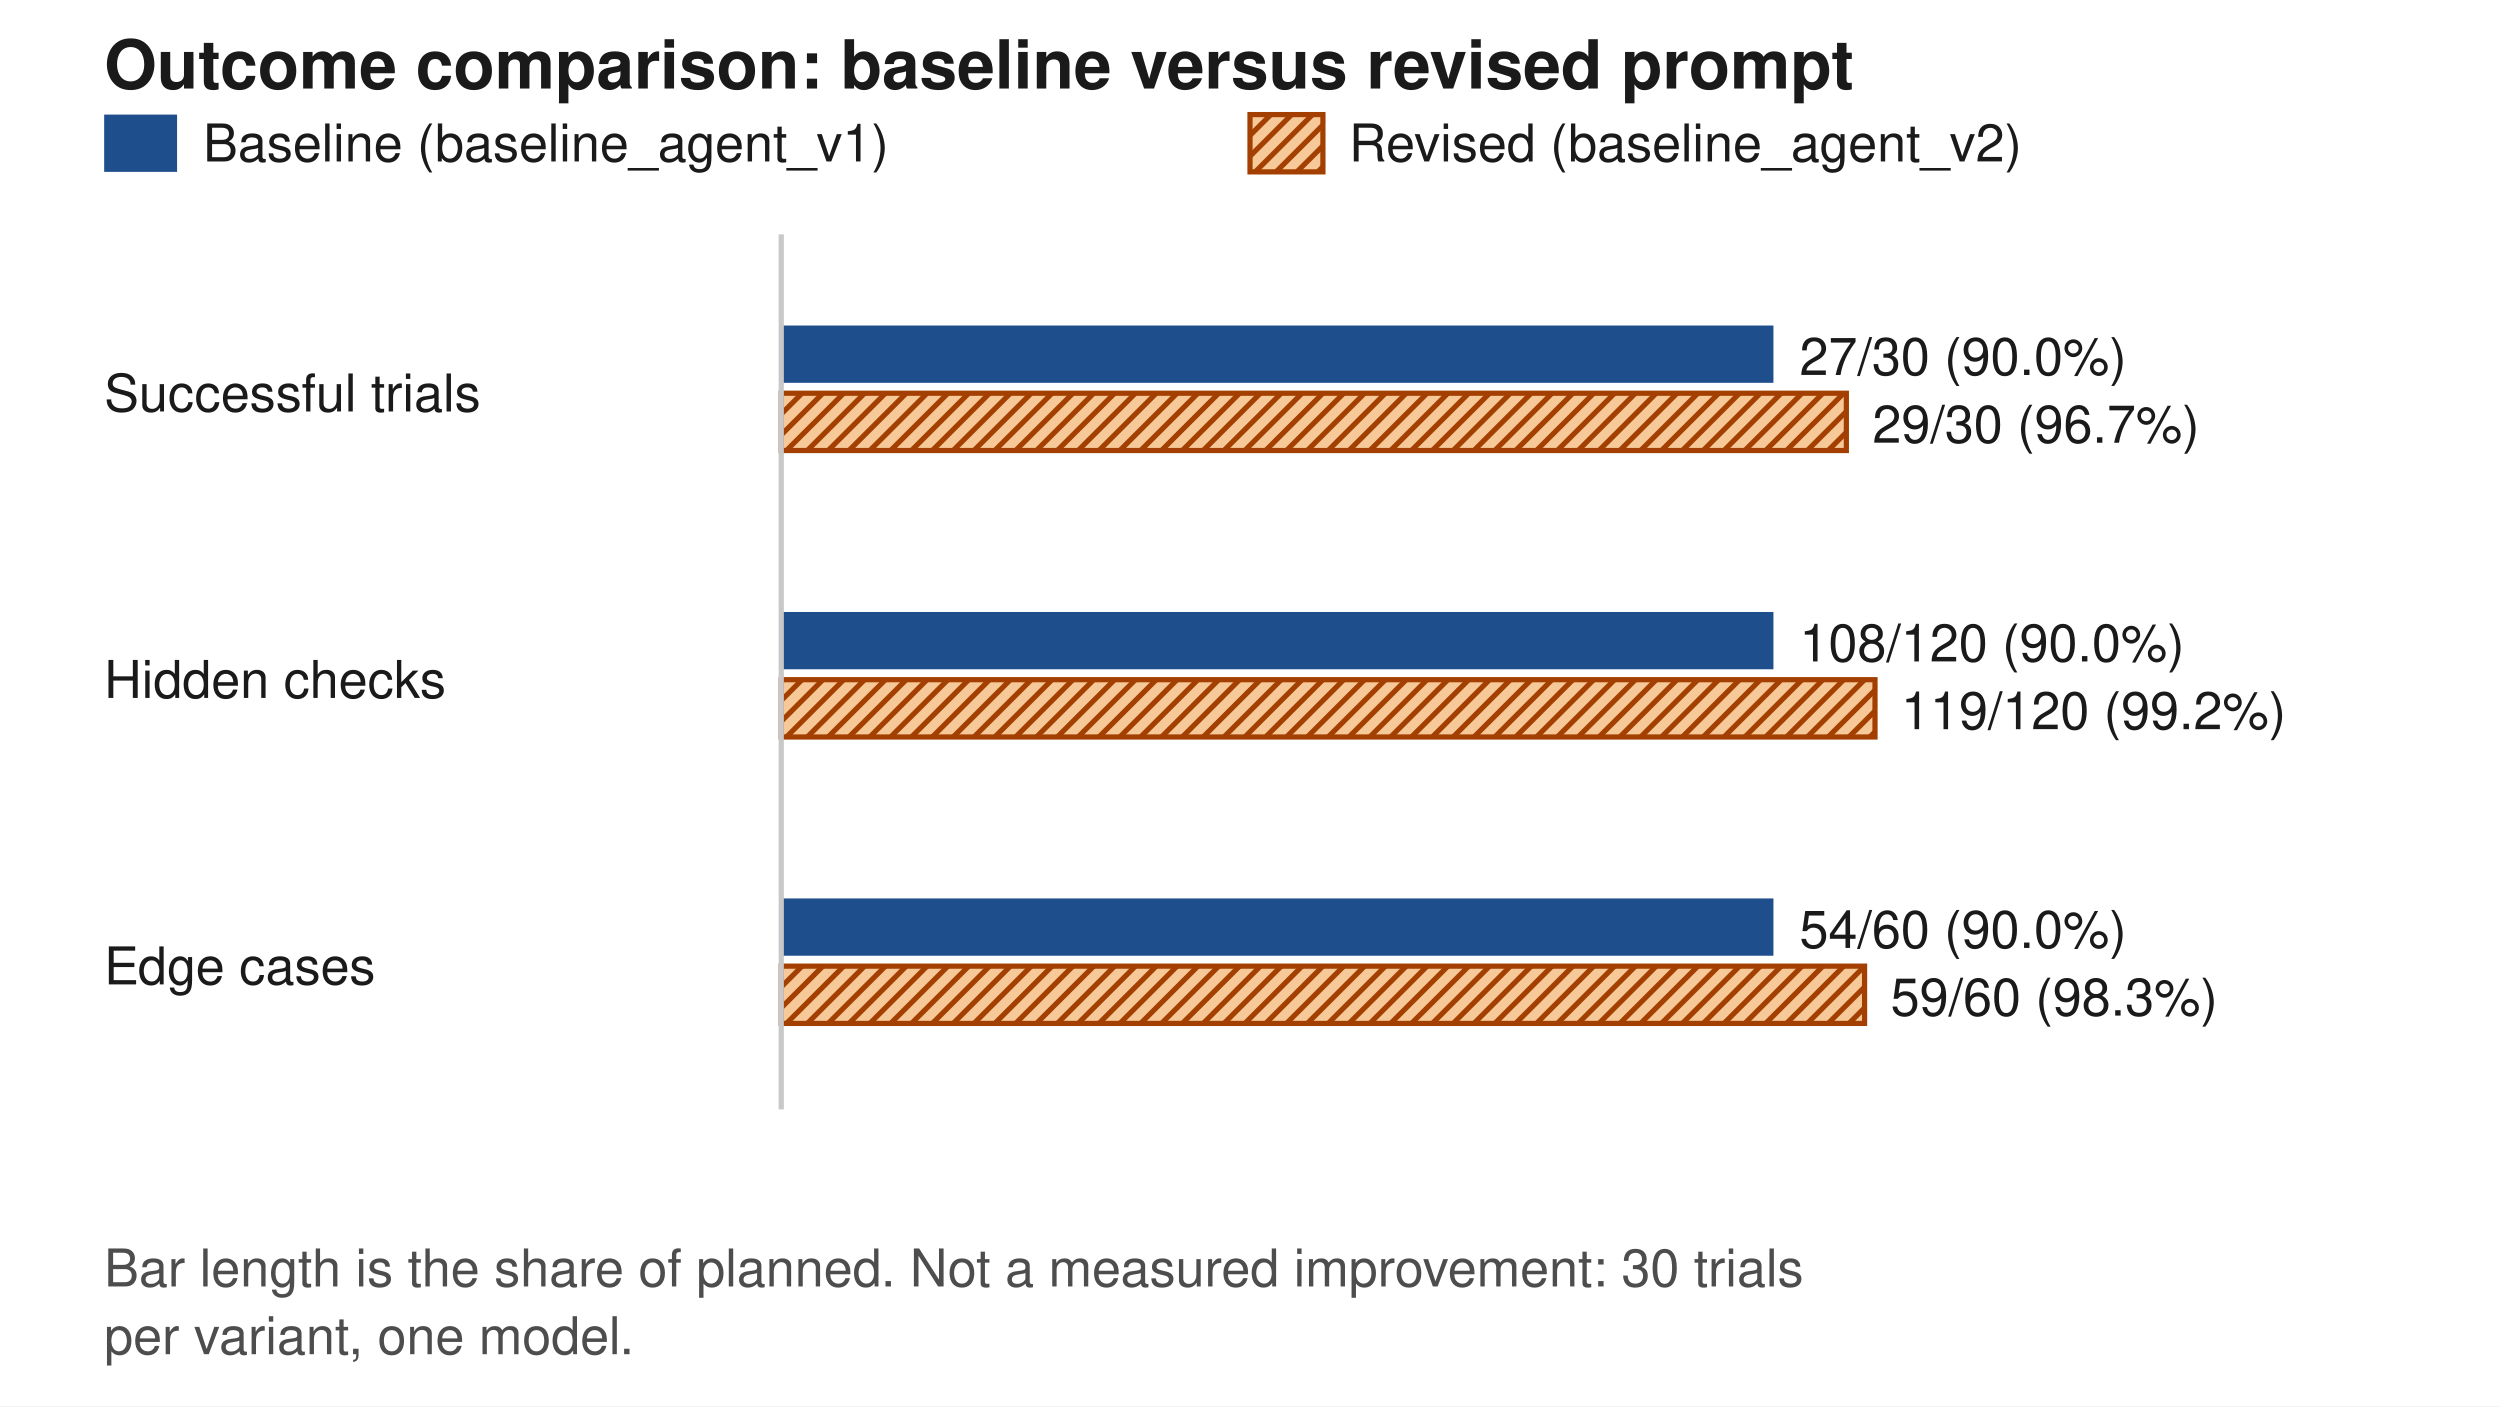
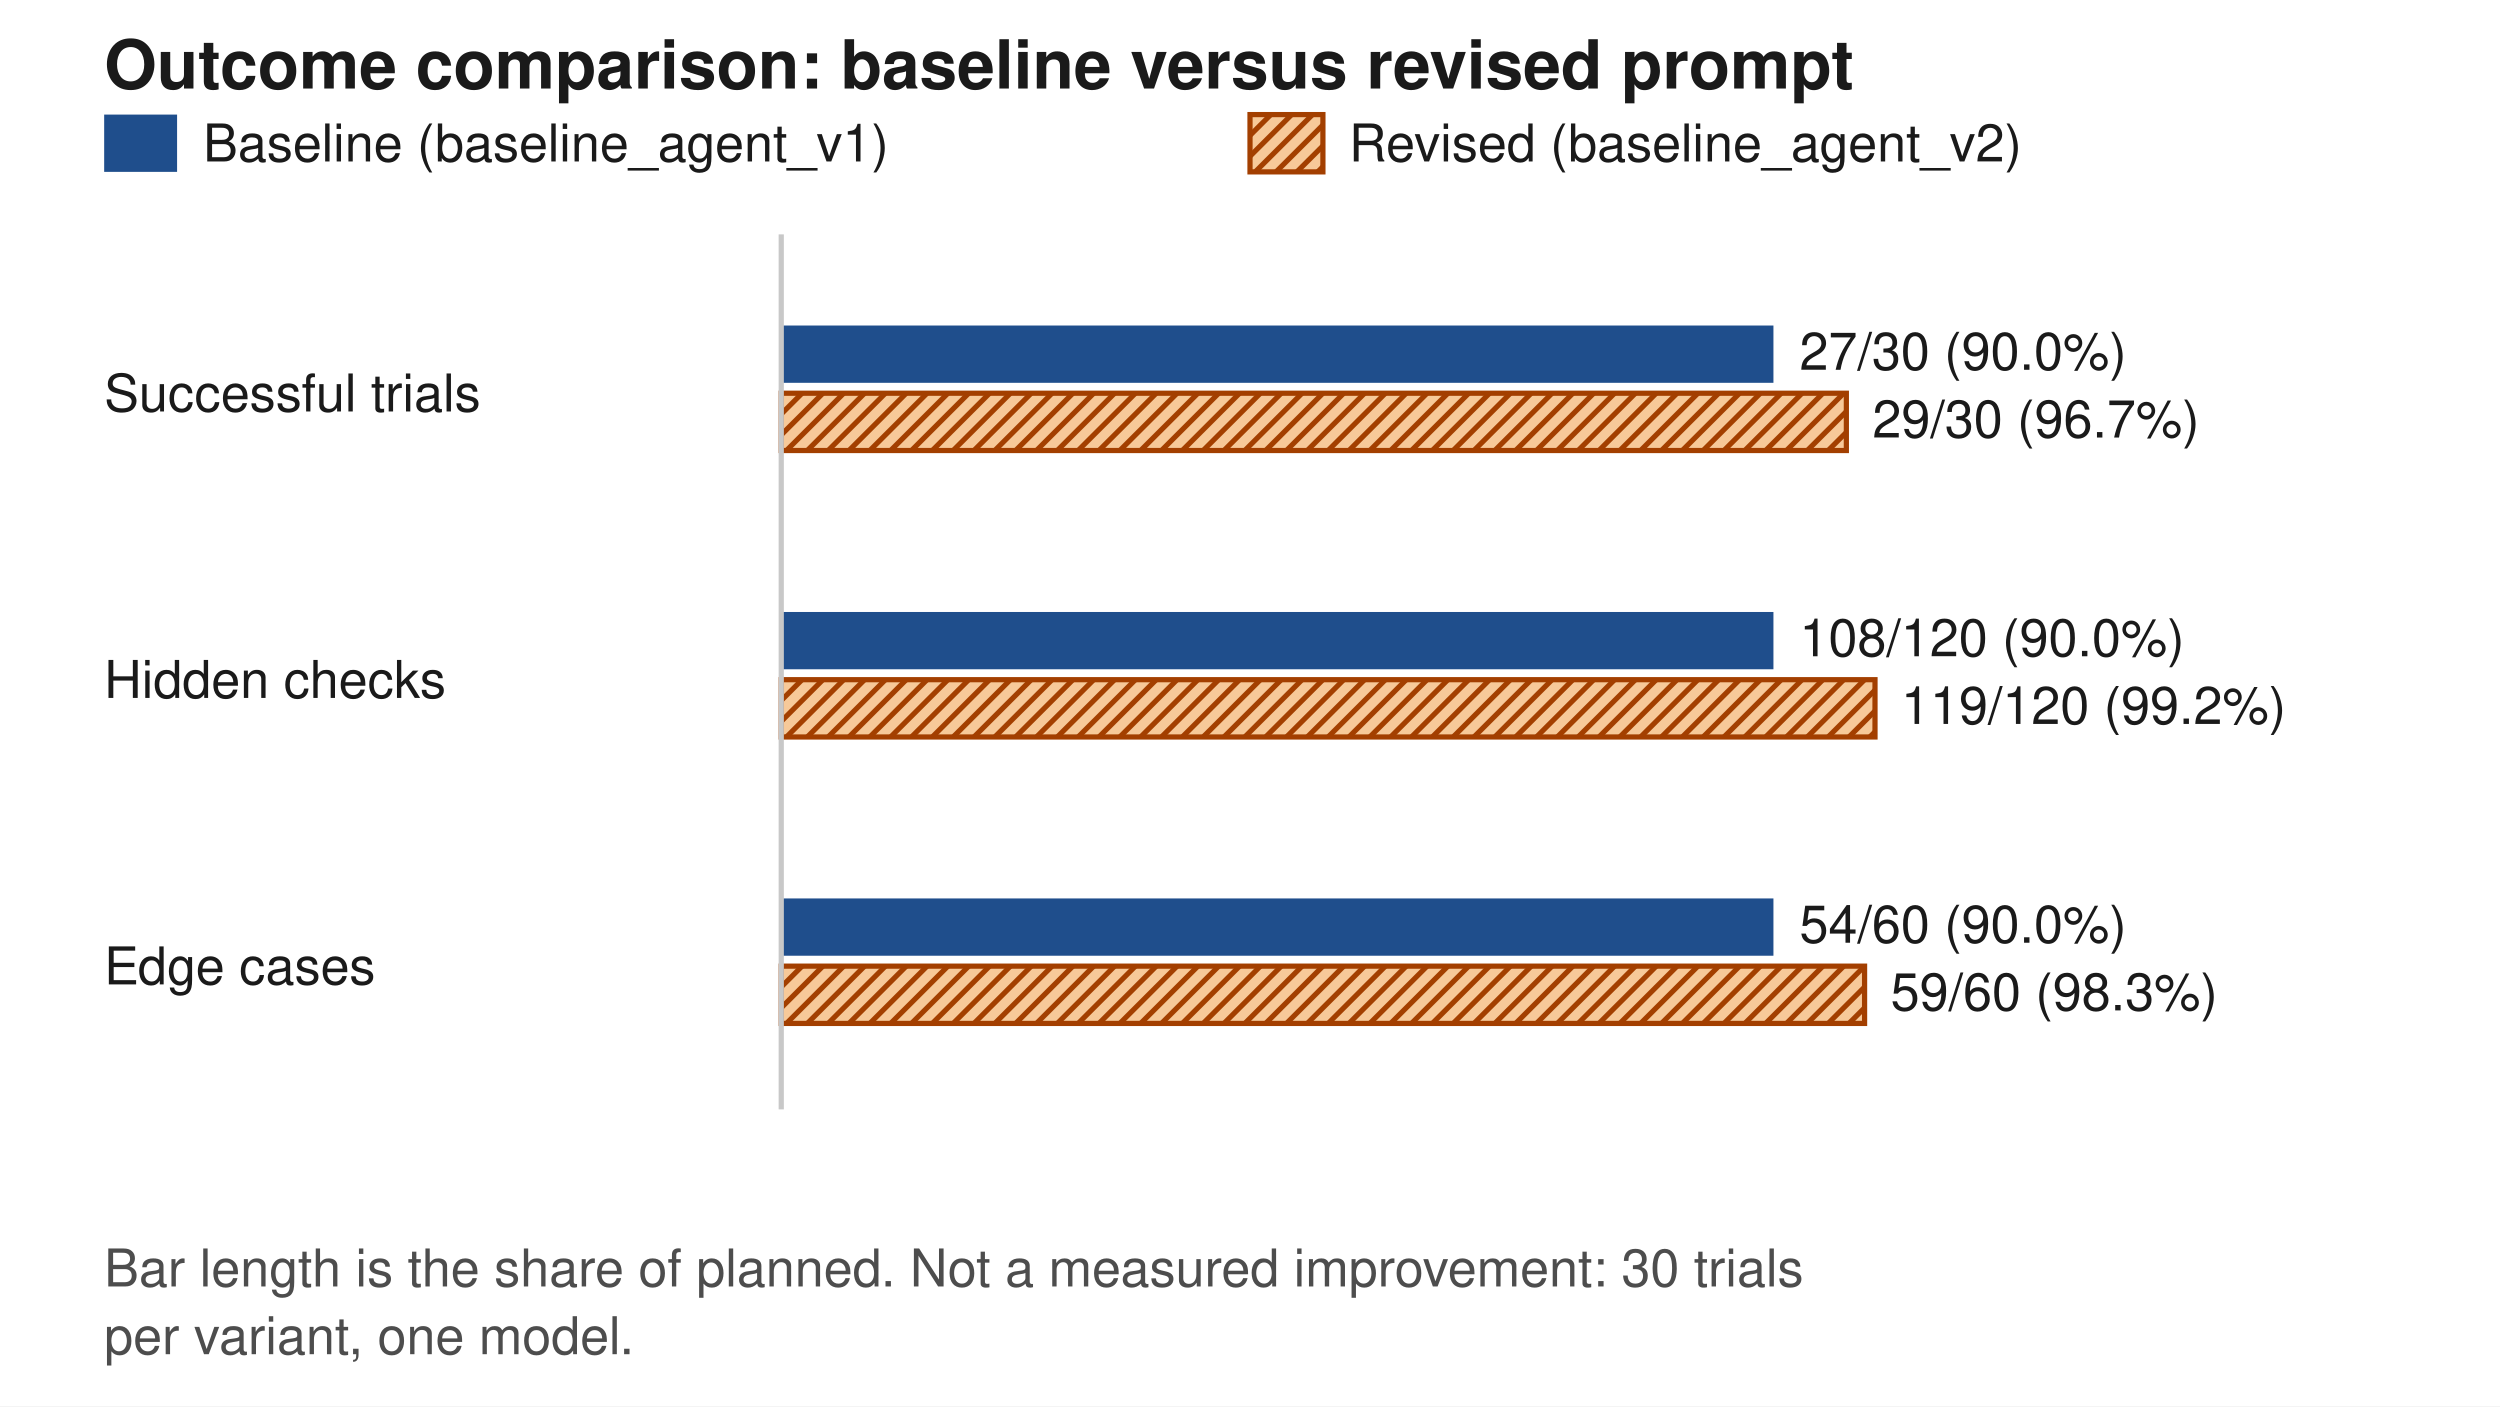
<svg xmlns="http://www.w3.org/2000/svg" viewBox="0 0 960 540" width="960" height="540" role="img" aria-labelledby="outcome-overview-title outcome-overview-desc">
  <style>text{font-family:system-ui,-apple-system,"Segoe UI",Helvetica,Arial,sans-serif}</style>
  <rect x="0" y="0" width="960" height="540" fill="#ffffff" />
  <text x="40" y="34" font-size="26" font-weight="bold" fill="#1a1a1a">Outcome comparison: baseline versus revised prompt</text>
  <rect x="40" y="44" width="28" height="22" fill="#1f4e8c" stroke="none" stroke-width="2" />
  <text x="78" y="62" font-size="20" fill="#1a1a1a">Baseline (baseline_agent_v1)</text>
  <rect x="480" y="44" width="28" height="22" fill="#f7c999" stroke="#a33f00" stroke-width="2" />
  <path d="M480 52L488 44M480 60L496 44M482 66L504 44M490 66L508 48M498 66L508 56M506 66L508 64" fill="none" stroke="#a33f00" stroke-width="2" />
  <text x="518" y="62" font-size="20" fill="#1a1a1a">Revised (baseline_agent_v2)</text>
  <text x="40" y="158" font-size="20" fill="#1a1a1a">Successful trials</text>
  <rect x="300" y="125" width="381" height="22" fill="#1f4e8c" stroke="none" stroke-width="2" />
-   <text x="691" y="144" font-size="20" fill="#1a1a1a">27/30 (90.0%)</text>
+   <text x="691" y="142" font-size="20" fill="#1a1a1a">27/30 (90.0%)</text>
  <rect x="300" y="151" width="409" height="22" fill="#f7c999" stroke="#a33f00" stroke-width="2" />
  <path d="M300 159L308 151M300 167L316 151M302 173L324 151M310 173L332 151M318 173L340 151M326 173L348 151M334 173L356 151M342 173L364 151M350 173L372 151M358 173L380 151M366 173L388 151M374 173L396 151M382 173L404 151M390 173L412 151M398 173L420 151M406 173L428 151M414 173L436 151M422 173L444 151M430 173L452 151M438 173L460 151M446 173L468 151M454 173L476 151M462 173L484 151M470 173L492 151M478 173L500 151M486 173L508 151M494 173L516 151M502 173L524 151M510 173L532 151M518 173L540 151M526 173L548 151M534 173L556 151M542 173L564 151M550 173L572 151M558 173L580 151M566 173L588 151M574 173L596 151M582 173L604 151M590 173L612 151M598 173L620 151M606 173L628 151M614 173L636 151M622 173L644 151M630 173L652 151M638 173L660 151M646 173L668 151M654 173L676 151M662 173L684 151M670 173L692 151M678 173L700 151M686 173L708 151M694 173L709 158M702 173L709 166" fill="none" stroke="#a33f00" stroke-width="2" />
-   <text x="719" y="170" font-size="20" fill="#1a1a1a">29/30 (96.7%)</text>
+   <text x="719" y="168" font-size="20" fill="#1a1a1a">29/30 (96.7%)</text>
  <text x="40" y="268" font-size="20" fill="#1a1a1a">Hidden checks</text>
  <rect x="300" y="235" width="381" height="22" fill="#1f4e8c" stroke="none" stroke-width="2" />
-   <text x="691" y="254" font-size="20" fill="#1a1a1a">108/120 (90.0%)</text>
+   <text x="691" y="252" font-size="20" fill="#1a1a1a">108/120 (90.0%)</text>
  <rect x="300" y="261" width="420" height="22" fill="#f7c999" stroke="#a33f00" stroke-width="2" />
  <path d="M300 269L308 261M300 277L316 261M302 283L324 261M310 283L332 261M318 283L340 261M326 283L348 261M334 283L356 261M342 283L364 261M350 283L372 261M358 283L380 261M366 283L388 261M374 283L396 261M382 283L404 261M390 283L412 261M398 283L420 261M406 283L428 261M414 283L436 261M422 283L444 261M430 283L452 261M438 283L460 261M446 283L468 261M454 283L476 261M462 283L484 261M470 283L492 261M478 283L500 261M486 283L508 261M494 283L516 261M502 283L524 261M510 283L532 261M518 283L540 261M526 283L548 261M534 283L556 261M542 283L564 261M550 283L572 261M558 283L580 261M566 283L588 261M574 283L596 261M582 283L604 261M590 283L612 261M598 283L620 261M606 283L628 261M614 283L636 261M622 283L644 261M630 283L652 261M638 283L660 261M646 283L668 261M654 283L676 261M662 283L684 261M670 283L692 261M678 283L700 261M686 283L708 261M694 283L716 261M702 283L720 265M710 283L720 273M718 283L720 281" fill="none" stroke="#a33f00" stroke-width="2" />
-   <text x="730" y="280" font-size="20" fill="#1a1a1a">119/120 (99.2%)</text>
+   <text x="730" y="278" font-size="20" fill="#1a1a1a">119/120 (99.2%)</text>
  <text x="40" y="378" font-size="20" fill="#1a1a1a">Edge cases</text>
  <rect x="300" y="345" width="381" height="22" fill="#1f4e8c" stroke="none" stroke-width="2" />
-   <text x="691" y="364" font-size="20" fill="#1a1a1a">54/60 (90.0%)</text>
+   <text x="691" y="362" font-size="20" fill="#1a1a1a">54/60 (90.0%)</text>
  <rect x="300" y="371" width="416" height="22" fill="#f7c999" stroke="#a33f00" stroke-width="2" />
  <path d="M300 379L308 371M300 387L316 371M302 393L324 371M310 393L332 371M318 393L340 371M326 393L348 371M334 393L356 371M342 393L364 371M350 393L372 371M358 393L380 371M366 393L388 371M374 393L396 371M382 393L404 371M390 393L412 371M398 393L420 371M406 393L428 371M414 393L436 371M422 393L444 371M430 393L452 371M438 393L460 371M446 393L468 371M454 393L476 371M462 393L484 371M470 393L492 371M478 393L500 371M486 393L508 371M494 393L516 371M502 393L524 371M510 393L532 371M518 393L540 371M526 393L548 371M534 393L556 371M542 393L564 371M550 393L572 371M558 393L580 371M566 393L588 371M574 393L596 371M582 393L604 371M590 393L612 371M598 393L620 371M606 393L628 371M614 393L636 371M622 393L644 371M630 393L652 371M638 393L660 371M646 393L668 371M654 393L676 371M662 393L684 371M670 393L692 371M678 393L700 371M686 393L708 371M694 393L716 371M702 393L716 379M710 393L716 387" fill="none" stroke="#a33f00" stroke-width="2" />
-   <text x="726" y="390" font-size="20" fill="#1a1a1a">59/60 (98.3%)</text>
+   <text x="726" y="388" font-size="20" fill="#1a1a1a">59/60 (98.3%)</text>
  <path d="M300 90V426" stroke="#c8c8c8" stroke-width="2" fill="none" />
  <text x="40" y="494" font-size="20" fill="#4d4d4d">Bar length is the share of planned. Not a measured improvement: 30 trials</text>
  <text x="40" y="520" font-size="20" fill="#4d4d4d">per variant, one model.</text>
</svg>
